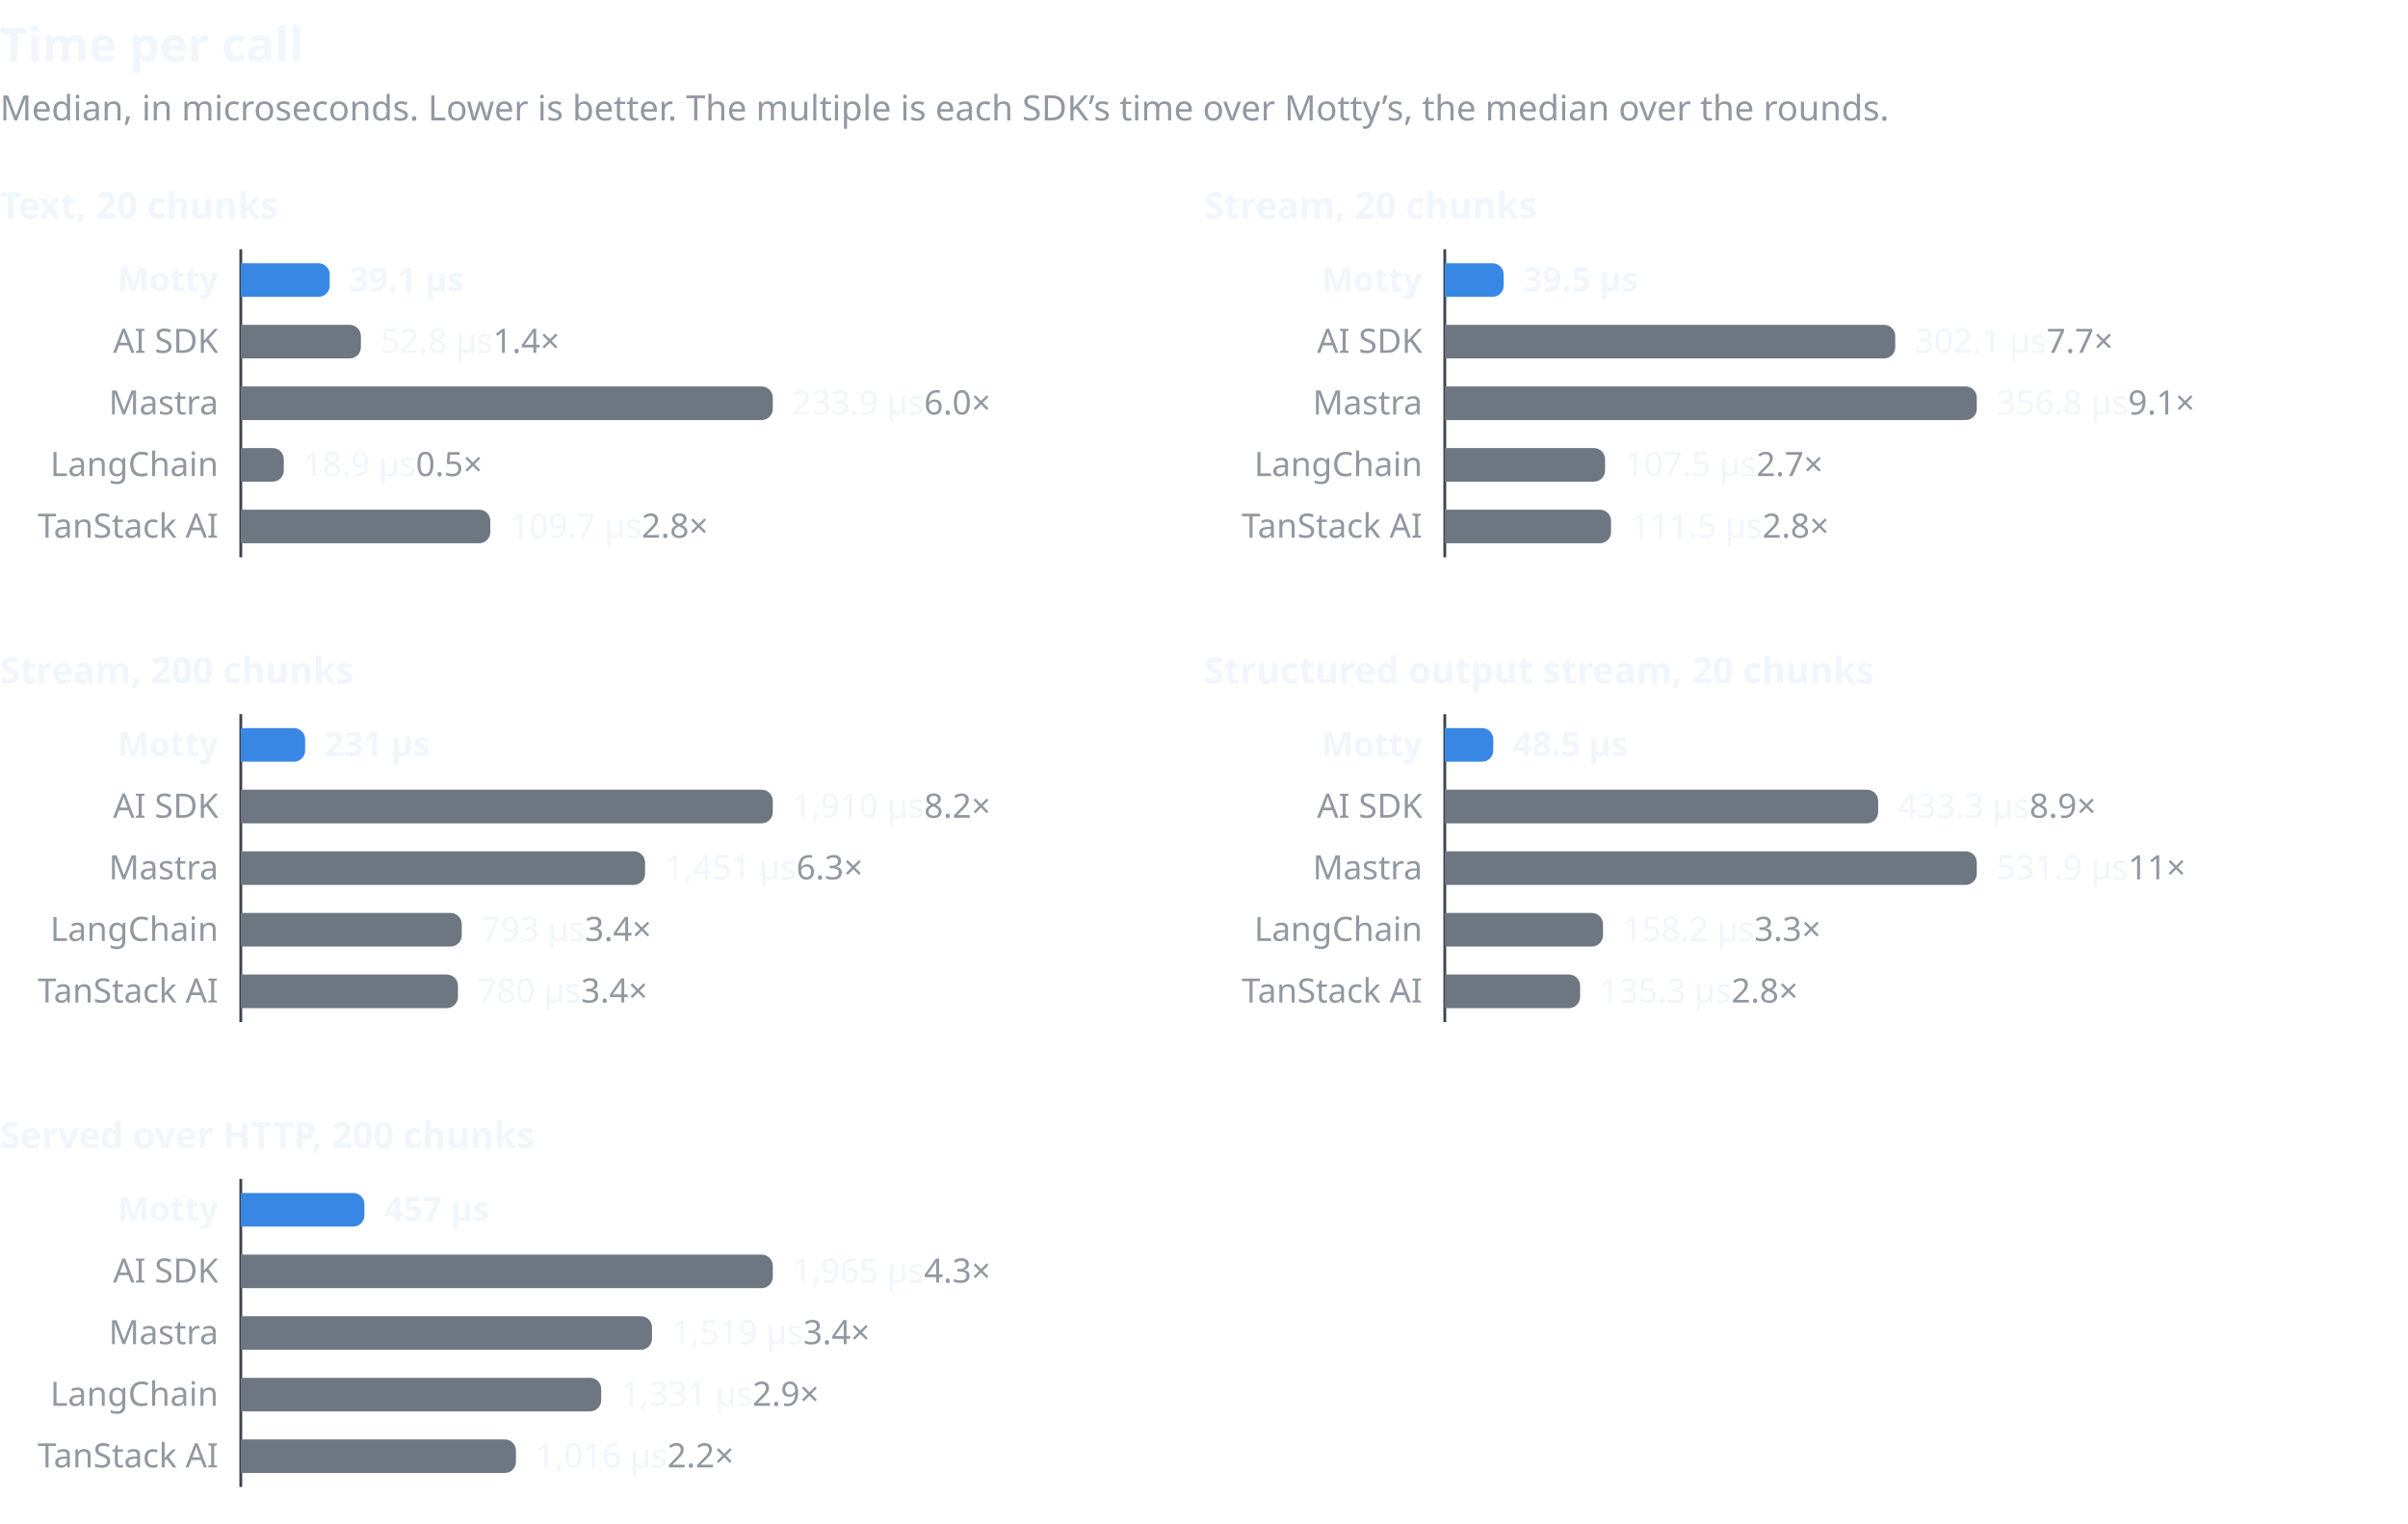
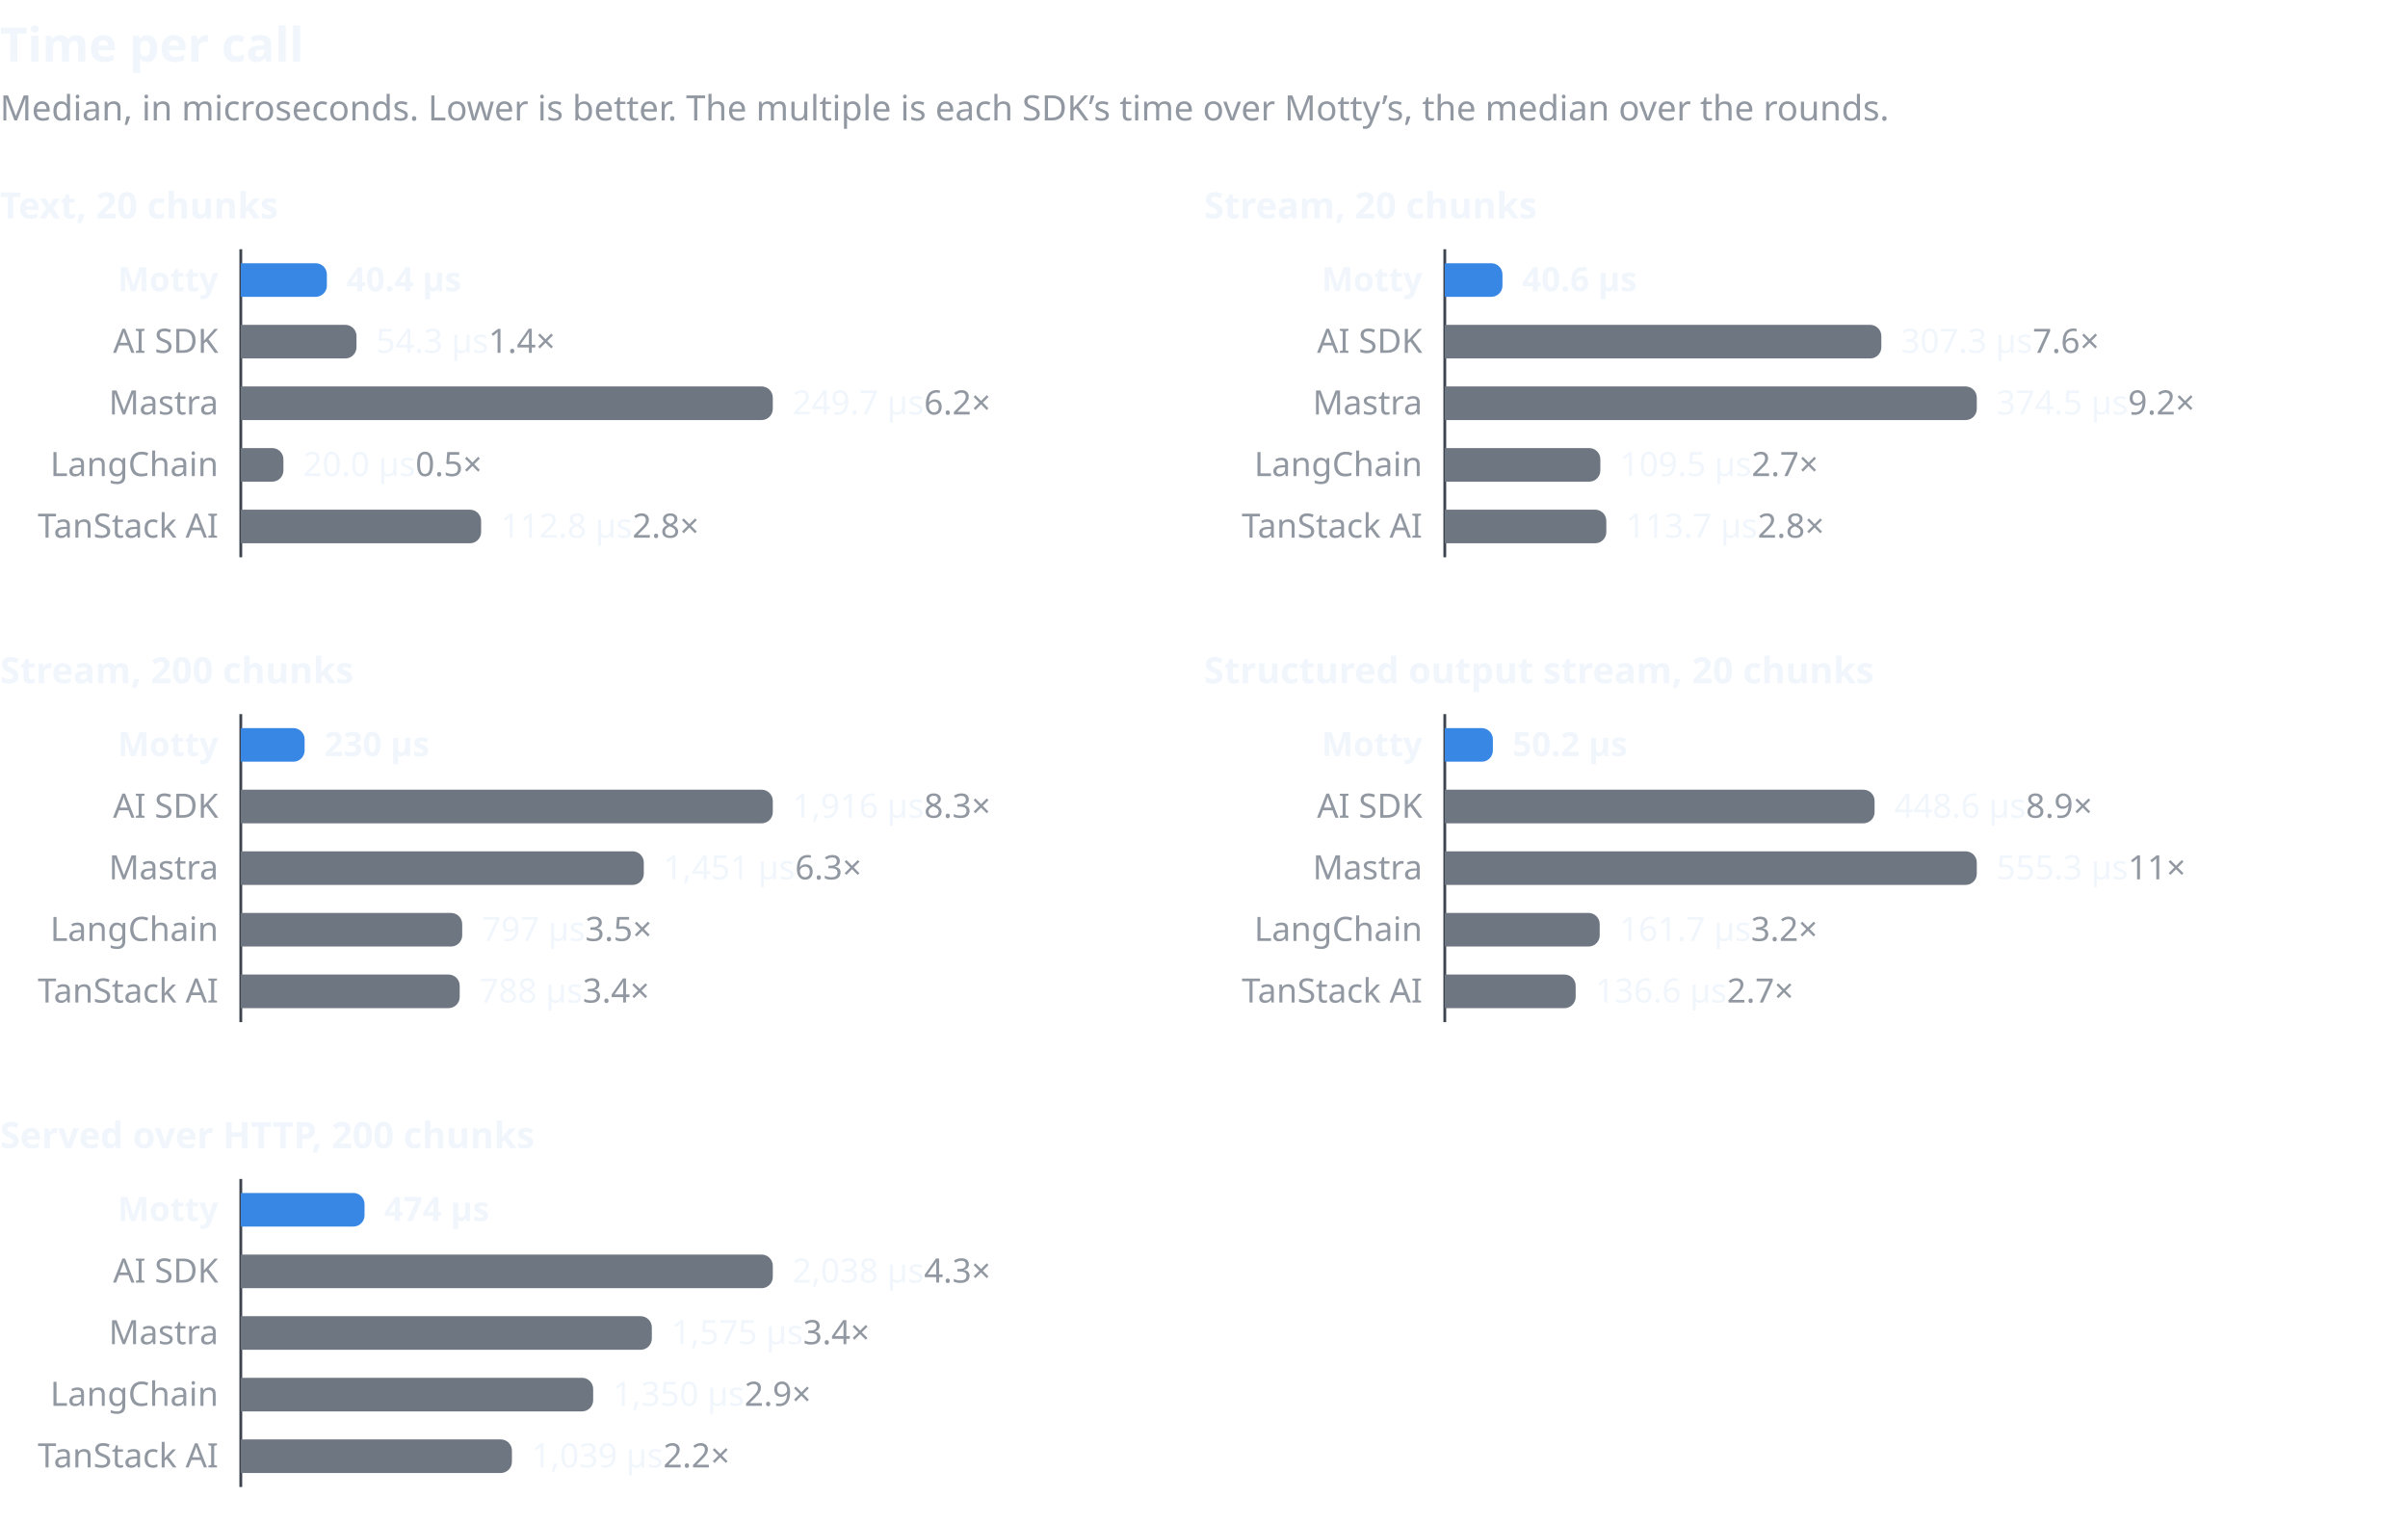
<svg xmlns="http://www.w3.org/2000/svg" viewBox="0 0 860 544" width="860" height="544" font-family="-apple-system,BlinkMacSystemFont,'Segoe UI','Noto Sans',Helvetica,Arial,sans-serif" role="img" aria-label="Time per call. Median, in microseconds. Lower is better. The multiple is each SDK’s time over Motty’s, the median over the rounds.">
  <text x="0" y="22" font-size="17" font-weight="600" fill="#f0f6fc">Time per call</text>
  <text x="0" y="43" font-size="12.5" fill="#9198a1">Median, in microseconds. Lower is better. The multiple is each SDK’s time over Motty’s, the median over the rounds.</text>
  <text x="0" y="78" font-size="13" font-weight="600" fill="#f0f6fc">Text, 20 chunks</text>
  <line x1="86" x2="86" y1="89" y2="199" stroke="#3d444d" stroke-width="1" />
  <text x="78" y="104" font-size="12" text-anchor="end" fill="#f0f6fc" font-weight="600">Motty</text>
-   <path d="M86 94h27.761a4 4 0 0 1 4 4v4a4 4 0 0 1 -4 4h-27.761z" fill="#3987e5" />
-   <text x="124.761" y="104" font-size="12" fill="#f0f6fc" font-weight="600">39.1 µs</text>
+   <path d="M86 94h26.741a4 4 0 0 1 4 4v4a4 4 0 0 1 -4 4h-26.741z" fill="#3987e5" />
+   <text x="123.741" y="104" font-size="12" fill="#f0f6fc" font-weight="600">40.4 µs</text>
  <text x="78" y="126" font-size="12" text-anchor="end" fill="#9198a1">AI SDK</text>
-   <path d="M86 116h38.89a4 4 0 0 1 4 4v4a4 4 0 0 1 -4 4h-38.89z" fill="#6e7681" />
-   <text x="135.89" y="126" font-size="12" fill="#f0f6fc">52.8 µs<tspan fill="#9198a1" font-weight="400">  1.4×</tspan>
+   <path d="M86 116h37.318a4 4 0 0 1 4 4v4a4 4 0 0 1 -4 4h-37.318z" fill="#6e7681" />
+   <text x="134.318" y="126" font-size="12" fill="#f0f6fc">54.3 µs<tspan fill="#9198a1" font-weight="400">  1.4×</tspan>
  </text>
  <text x="78" y="148" font-size="12" text-anchor="end" fill="#9198a1">Mastra</text>
  <path d="M86 138h186a4 4 0 0 1 4 4v4a4 4 0 0 1 -4 4h-186z" fill="#6e7681" />
-   <text x="283" y="148" font-size="12" fill="#f0f6fc">233.9 µs<tspan fill="#9198a1" font-weight="400">  6.0×</tspan>
+   <text x="283" y="148" font-size="12" fill="#f0f6fc">249.7 µs<tspan fill="#9198a1" font-weight="400">  6.2×</tspan>
  </text>
  <text x="78" y="170" font-size="12" text-anchor="end" fill="#9198a1">LangChain</text>
-   <path d="M86 160h11.353a4 4 0 0 1 4 4v4a4 4 0 0 1 -4 4h-11.353z" fill="#6e7681" />
-   <text x="108.353" y="170" font-size="12" fill="#f0f6fc">18.9 µs<tspan fill="#9198a1" font-weight="400">  0.5×</tspan>
+   <path d="M86 160h11.218a4 4 0 0 1 4 4v4a4 4 0 0 1 -4 4h-11.218z" fill="#6e7681" />
+   <text x="108.218" y="170" font-size="12" fill="#f0f6fc">20.0 µs<tspan fill="#9198a1" font-weight="400">  0.5×</tspan>
  </text>
  <text x="78" y="192" font-size="12" text-anchor="end" fill="#9198a1">TanStack AI</text>
-   <path d="M86 182h85.111a4 4 0 0 1 4 4v4a4 4 0 0 1 -4 4h-85.111z" fill="#6e7681" />
-   <text x="182.111" y="192" font-size="12" fill="#f0f6fc">109.7 µs<tspan fill="#9198a1" font-weight="400">  2.8×</tspan>
+   <path d="M86 182h81.831a4 4 0 0 1 4 4v4a4 4 0 0 1 -4 4h-81.831z" fill="#6e7681" />
+   <text x="178.831" y="192" font-size="12" fill="#f0f6fc">112.8 µs<tspan fill="#9198a1" font-weight="400">  2.8×</tspan>
  </text>
  <text x="430" y="78" font-size="13" font-weight="600" fill="#f0f6fc">Stream, 20 chunks</text>
  <line x1="516" x2="516" y1="89" y2="199" stroke="#3d444d" stroke-width="1" />
  <text x="508" y="104" font-size="12" text-anchor="end" fill="#f0f6fc" font-weight="600">Motty</text>
-   <path d="M516 94h17.034a4 4 0 0 1 4 4v4a4 4 0 0 1 -4 4h-17.034z" fill="#3987e5" />
-   <text x="544.034" y="104" font-size="12" fill="#f0f6fc" font-weight="600">39.5 µs</text>
+   <path d="M516 94h16.598a4 4 0 0 1 4 4v4a4 4 0 0 1 -4 4h-16.598z" fill="#3987e5" />
+   <text x="543.598" y="104" font-size="12" fill="#f0f6fc" font-weight="600">40.6 µs</text>
  <text x="508" y="126" font-size="12" text-anchor="end" fill="#9198a1">AI SDK</text>
-   <path d="M516 116h156.872a4 4 0 0 1 4 4v4a4 4 0 0 1 -4 4h-156.872z" fill="#6e7681" />
-   <text x="683.872" y="126" font-size="12" fill="#f0f6fc">302.1 µs<tspan fill="#9198a1" font-weight="400">  7.7×</tspan>
+   <path d="M516 116h151.907a4 4 0 0 1 4 4v4a4 4 0 0 1 -4 4h-151.907z" fill="#6e7681" />
+   <text x="678.907" y="126" font-size="12" fill="#f0f6fc">307.3 µs<tspan fill="#9198a1" font-weight="400">  7.6×</tspan>
  </text>
  <text x="508" y="148" font-size="12" text-anchor="end" fill="#9198a1">Mastra</text>
  <path d="M516 138h186a4 4 0 0 1 4 4v4a4 4 0 0 1 -4 4h-186z" fill="#6e7681" />
-   <text x="713" y="148" font-size="12" fill="#f0f6fc">356.8 µs<tspan fill="#9198a1" font-weight="400">  9.1×</tspan>
+   <text x="713" y="148" font-size="12" fill="#f0f6fc">374.5 µs<tspan fill="#9198a1" font-weight="400">  9.2×</tspan>
  </text>
  <text x="508" y="170" font-size="12" text-anchor="end" fill="#9198a1">LangChain</text>
-   <path d="M516 160h53.245a4 4 0 0 1 4 4v4a4 4 0 0 1 -4 4h-53.245z" fill="#6e7681" />
-   <text x="580.245" y="170" font-size="12" fill="#f0f6fc">107.5 µs<tspan fill="#9198a1" font-weight="400">  2.7×</tspan>
+   <path d="M516 160h51.554a4 4 0 0 1 4 4v4a4 4 0 0 1 -4 4h-51.554z" fill="#6e7681" />
+   <text x="578.554" y="170" font-size="12" fill="#f0f6fc">109.5 µs<tspan fill="#9198a1" font-weight="400">  2.7×</tspan>
  </text>
  <text x="508" y="192" font-size="12" text-anchor="end" fill="#9198a1">TanStack AI</text>
-   <path d="M516 182h55.375a4 4 0 0 1 4 4v4a4 4 0 0 1 -4 4h-55.375z" fill="#6e7681" />
-   <text x="582.375" y="192" font-size="12" fill="#f0f6fc">111.5 µs<tspan fill="#9198a1" font-weight="400">  2.8×</tspan>
+   <path d="M516 182h53.685a4 4 0 0 1 4 4v4a4 4 0 0 1 -4 4h-53.685z" fill="#6e7681" />
+   <text x="580.685" y="192" font-size="12" fill="#f0f6fc">113.7 µs<tspan fill="#9198a1" font-weight="400">  2.8×</tspan>
  </text>
  <text x="0" y="244" font-size="13" font-weight="600" fill="#f0f6fc">Stream, 200 chunks</text>
  <line x1="86" x2="86" y1="255" y2="365" stroke="#3d444d" stroke-width="1" />
  <text x="78" y="270" font-size="12" text-anchor="end" fill="#f0f6fc" font-weight="600">Motty</text>
-   <path d="M86 260h18.983a4 4 0 0 1 4 4v4a4 4 0 0 1 -4 4h-18.983z" fill="#3987e5" />
-   <text x="115.983" y="270" font-size="12" fill="#f0f6fc" font-weight="600">231 µs</text>
+   <path d="M86 260h18.788a4 4 0 0 1 4 4v4a4 4 0 0 1 -4 4h-18.788z" fill="#3987e5" />
+   <text x="115.788" y="270" font-size="12" fill="#f0f6fc" font-weight="600">230 µs</text>
  <text x="78" y="292" font-size="12" text-anchor="end" fill="#9198a1">AI SDK</text>
  <path d="M86 282h186a4 4 0 0 1 4 4v4a4 4 0 0 1 -4 4h-186z" fill="#6e7681" />
-   <text x="283" y="292" font-size="12" fill="#f0f6fc">1,910 µs<tspan fill="#9198a1" font-weight="400">  8.2×</tspan>
+   <text x="283" y="292" font-size="12" fill="#f0f6fc">1,916 µs<tspan fill="#9198a1" font-weight="400">  8.3×</tspan>
  </text>
  <text x="78" y="314" font-size="12" text-anchor="end" fill="#9198a1">Mastra</text>
-   <path d="M86 304h140.383a4 4 0 0 1 4 4v4a4 4 0 0 1 -4 4h-140.383z" fill="#6e7681" />
-   <text x="237.383" y="314" font-size="12" fill="#f0f6fc">1,451 µs<tspan fill="#9198a1" font-weight="400">  6.3×</tspan>
+   <path d="M86 304h139.928a4 4 0 0 1 4 4v4a4 4 0 0 1 -4 4h-139.928z" fill="#6e7681" />
+   <text x="236.928" y="314" font-size="12" fill="#f0f6fc">1,451 µs<tspan fill="#9198a1" font-weight="400">  6.3×</tspan>
  </text>
  <text x="78" y="336" font-size="12" text-anchor="end" fill="#9198a1">LangChain</text>
-   <path d="M86 326h74.917a4 4 0 0 1 4 4v4a4 4 0 0 1 -4 4h-74.917z" fill="#6e7681" />
-   <text x="171.917" y="336" font-size="12" fill="#f0f6fc">793 µs<tspan fill="#9198a1" font-weight="400">  3.4×</tspan>
+   <path d="M86 326h75.074a4 4 0 0 1 4 4v4a4 4 0 0 1 -4 4h-75.074z" fill="#6e7681" />
+   <text x="172.074" y="336" font-size="12" fill="#f0f6fc">797 µs<tspan fill="#9198a1" font-weight="400">  3.5×</tspan>
  </text>
  <text x="78" y="358" font-size="12" text-anchor="end" fill="#9198a1">TanStack AI</text>
-   <path d="M86 348h73.554a4 4 0 0 1 4 4v4a4 4 0 0 1 -4 4h-73.554z" fill="#6e7681" />
-   <text x="170.554" y="358" font-size="12" fill="#f0f6fc">780 µs<tspan fill="#9198a1" font-weight="400">  3.4×</tspan>
+   <path d="M86 348h74.182a4 4 0 0 1 4 4v4a4 4 0 0 1 -4 4h-74.182z" fill="#6e7681" />
+   <text x="171.182" y="358" font-size="12" fill="#f0f6fc">788 µs<tspan fill="#9198a1" font-weight="400">  3.4×</tspan>
  </text>
  <text x="430" y="244" font-size="13" font-weight="600" fill="#f0f6fc">Structured output stream, 20 chunks</text>
  <line x1="516" x2="516" y1="255" y2="365" stroke="#3d444d" stroke-width="1" />
  <text x="508" y="270" font-size="12" text-anchor="end" fill="#f0f6fc" font-weight="600">Motty</text>
-   <path d="M516 260h13.325a4 4 0 0 1 4 4v4a4 4 0 0 1 -4 4h-13.325z" fill="#3987e5" />
-   <text x="540.325" y="270" font-size="12" fill="#f0f6fc" font-weight="600">48.5 µs</text>
+   <path d="M516 260h13.176a4 4 0 0 1 4 4v4a4 4 0 0 1 -4 4h-13.176z" fill="#3987e5" />
+   <text x="540.176" y="270" font-size="12" fill="#f0f6fc" font-weight="600">50.2 µs</text>
  <text x="508" y="292" font-size="12" text-anchor="end" fill="#9198a1">AI SDK</text>
-   <path d="M516 282h150.779a4 4 0 0 1 4 4v4a4 4 0 0 1 -4 4h-150.779z" fill="#6e7681" />
-   <text x="677.779" y="292" font-size="12" fill="#f0f6fc">433.3 µs<tspan fill="#9198a1" font-weight="400">  8.9×</tspan>
+   <path d="M516 282h149.492a4 4 0 0 1 4 4v4a4 4 0 0 1 -4 4h-149.492z" fill="#6e7681" />
+   <text x="676.492" y="292" font-size="12" fill="#f0f6fc">448.6 µs<tspan fill="#9198a1" font-weight="400">  8.9×</tspan>
  </text>
  <text x="508" y="314" font-size="12" text-anchor="end" fill="#9198a1">Mastra</text>
  <path d="M516 304h186a4 4 0 0 1 4 4v4a4 4 0 0 1 -4 4h-186z" fill="#6e7681" />
-   <text x="713" y="314" font-size="12" fill="#f0f6fc">531.9 µs<tspan fill="#9198a1" font-weight="400">  11×</tspan>
+   <text x="713" y="314" font-size="12" fill="#f0f6fc">555.3 µs<tspan fill="#9198a1" font-weight="400">  11×</tspan>
  </text>
  <text x="508" y="336" font-size="12" text-anchor="end" fill="#9198a1">LangChain</text>
-   <path d="M516 326h52.511a4 4 0 0 1 4 4v4a4 4 0 0 1 -4 4h-52.511z" fill="#6e7681" />
-   <text x="579.511" y="336" font-size="12" fill="#f0f6fc">158.2 µs<tspan fill="#9198a1" font-weight="400">  3.3×</tspan>
+   <path d="M516 326h51.327a4 4 0 0 1 4 4v4a4 4 0 0 1 -4 4h-51.327z" fill="#6e7681" />
+   <text x="578.327" y="336" font-size="12" fill="#f0f6fc">161.7 µs<tspan fill="#9198a1" font-weight="400">  3.2×</tspan>
  </text>
  <text x="508" y="358" font-size="12" text-anchor="end" fill="#9198a1">TanStack AI</text>
-   <path d="M516 348h44.331a4 4 0 0 1 4 4v4a4 4 0 0 1 -4 4h-44.331z" fill="#6e7681" />
-   <text x="571.331" y="358" font-size="12" fill="#f0f6fc">135.3 µs<tspan fill="#9198a1" font-weight="400">  2.8×</tspan>
+   <path d="M516 348h42.739a4 4 0 0 1 4 4v4a4 4 0 0 1 -4 4h-42.739z" fill="#6e7681" />
+   <text x="569.739" y="358" font-size="12" fill="#f0f6fc">136.6 µs<tspan fill="#9198a1" font-weight="400">  2.7×</tspan>
  </text>
  <text x="0" y="410" font-size="13" font-weight="600" fill="#f0f6fc">Served over HTTP, 200 chunks</text>
  <line x1="86" x2="86" y1="421" y2="531" stroke="#3d444d" stroke-width="1" />
  <text x="78" y="436" font-size="12" text-anchor="end" fill="#f0f6fc" font-weight="600">Motty</text>
-   <path d="M86 426h40.152a4 4 0 0 1 4 4v4a4 4 0 0 1 -4 4h-40.152z" fill="#3987e5" />
-   <text x="137.152" y="436" font-size="12" fill="#f0f6fc" font-weight="600">457 µs</text>
+   <path d="M86 426h40.193a4 4 0 0 1 4 4v4a4 4 0 0 1 -4 4h-40.193z" fill="#3987e5" />
+   <text x="137.193" y="436" font-size="12" fill="#f0f6fc" font-weight="600">474 µs</text>
  <text x="78" y="458" font-size="12" text-anchor="end" fill="#9198a1">AI SDK</text>
  <path d="M86 448h186a4 4 0 0 1 4 4v4a4 4 0 0 1 -4 4h-186z" fill="#6e7681" />
-   <text x="283" y="458" font-size="12" fill="#f0f6fc">1,965 µs<tspan fill="#9198a1" font-weight="400">  4.3×</tspan>
+   <text x="283" y="458" font-size="12" fill="#f0f6fc">2,038 µs<tspan fill="#9198a1" font-weight="400">  4.3×</tspan>
  </text>
  <text x="78" y="480" font-size="12" text-anchor="end" fill="#9198a1">Mastra</text>
-   <path d="M86 470h142.863a4 4 0 0 1 4 4v4a4 4 0 0 1 -4 4h-142.863z" fill="#6e7681" />
-   <text x="239.863" y="480" font-size="12" fill="#f0f6fc">1,519 µs<tspan fill="#9198a1" font-weight="400">  3.4×</tspan>
+   <path d="M86 470h142.795a4 4 0 0 1 4 4v4a4 4 0 0 1 -4 4h-142.795z" fill="#6e7681" />
+   <text x="239.795" y="480" font-size="12" fill="#f0f6fc">1,575 µs<tspan fill="#9198a1" font-weight="400">  3.4×</tspan>
  </text>
  <text x="78" y="502" font-size="12" text-anchor="end" fill="#9198a1">LangChain</text>
-   <path d="M86 492h124.713a4 4 0 0 1 4 4v4a4 4 0 0 1 -4 4h-124.713z" fill="#6e7681" />
-   <text x="221.713" y="502" font-size="12" fill="#f0f6fc">1,331 µs<tspan fill="#9198a1" font-weight="400">  2.9×</tspan>
+   <path d="M86 492h121.849a4 4 0 0 1 4 4v4a4 4 0 0 1 -4 4h-121.849z" fill="#6e7681" />
+   <text x="218.849" y="502" font-size="12" fill="#f0f6fc">1,350 µs<tspan fill="#9198a1" font-weight="400">  2.9×</tspan>
  </text>
  <text x="78" y="524" font-size="12" text-anchor="end" fill="#9198a1">TanStack AI</text>
-   <path d="M86 514h94.273a4 4 0 0 1 4 4v4a4 4 0 0 1 -4 4h-94.273z" fill="#6e7681" />
-   <text x="191.273" y="524" font-size="12" fill="#f0f6fc">1,016 µs<tspan fill="#9198a1" font-weight="400">  2.2×</tspan>
+   <path d="M86 514h92.832a4 4 0 0 1 4 4v4a4 4 0 0 1 -4 4h-92.832z" fill="#6e7681" />
+   <text x="189.832" y="524" font-size="12" fill="#f0f6fc">1,039 µs<tspan fill="#9198a1" font-weight="400">  2.2×</tspan>
  </text>
</svg>
